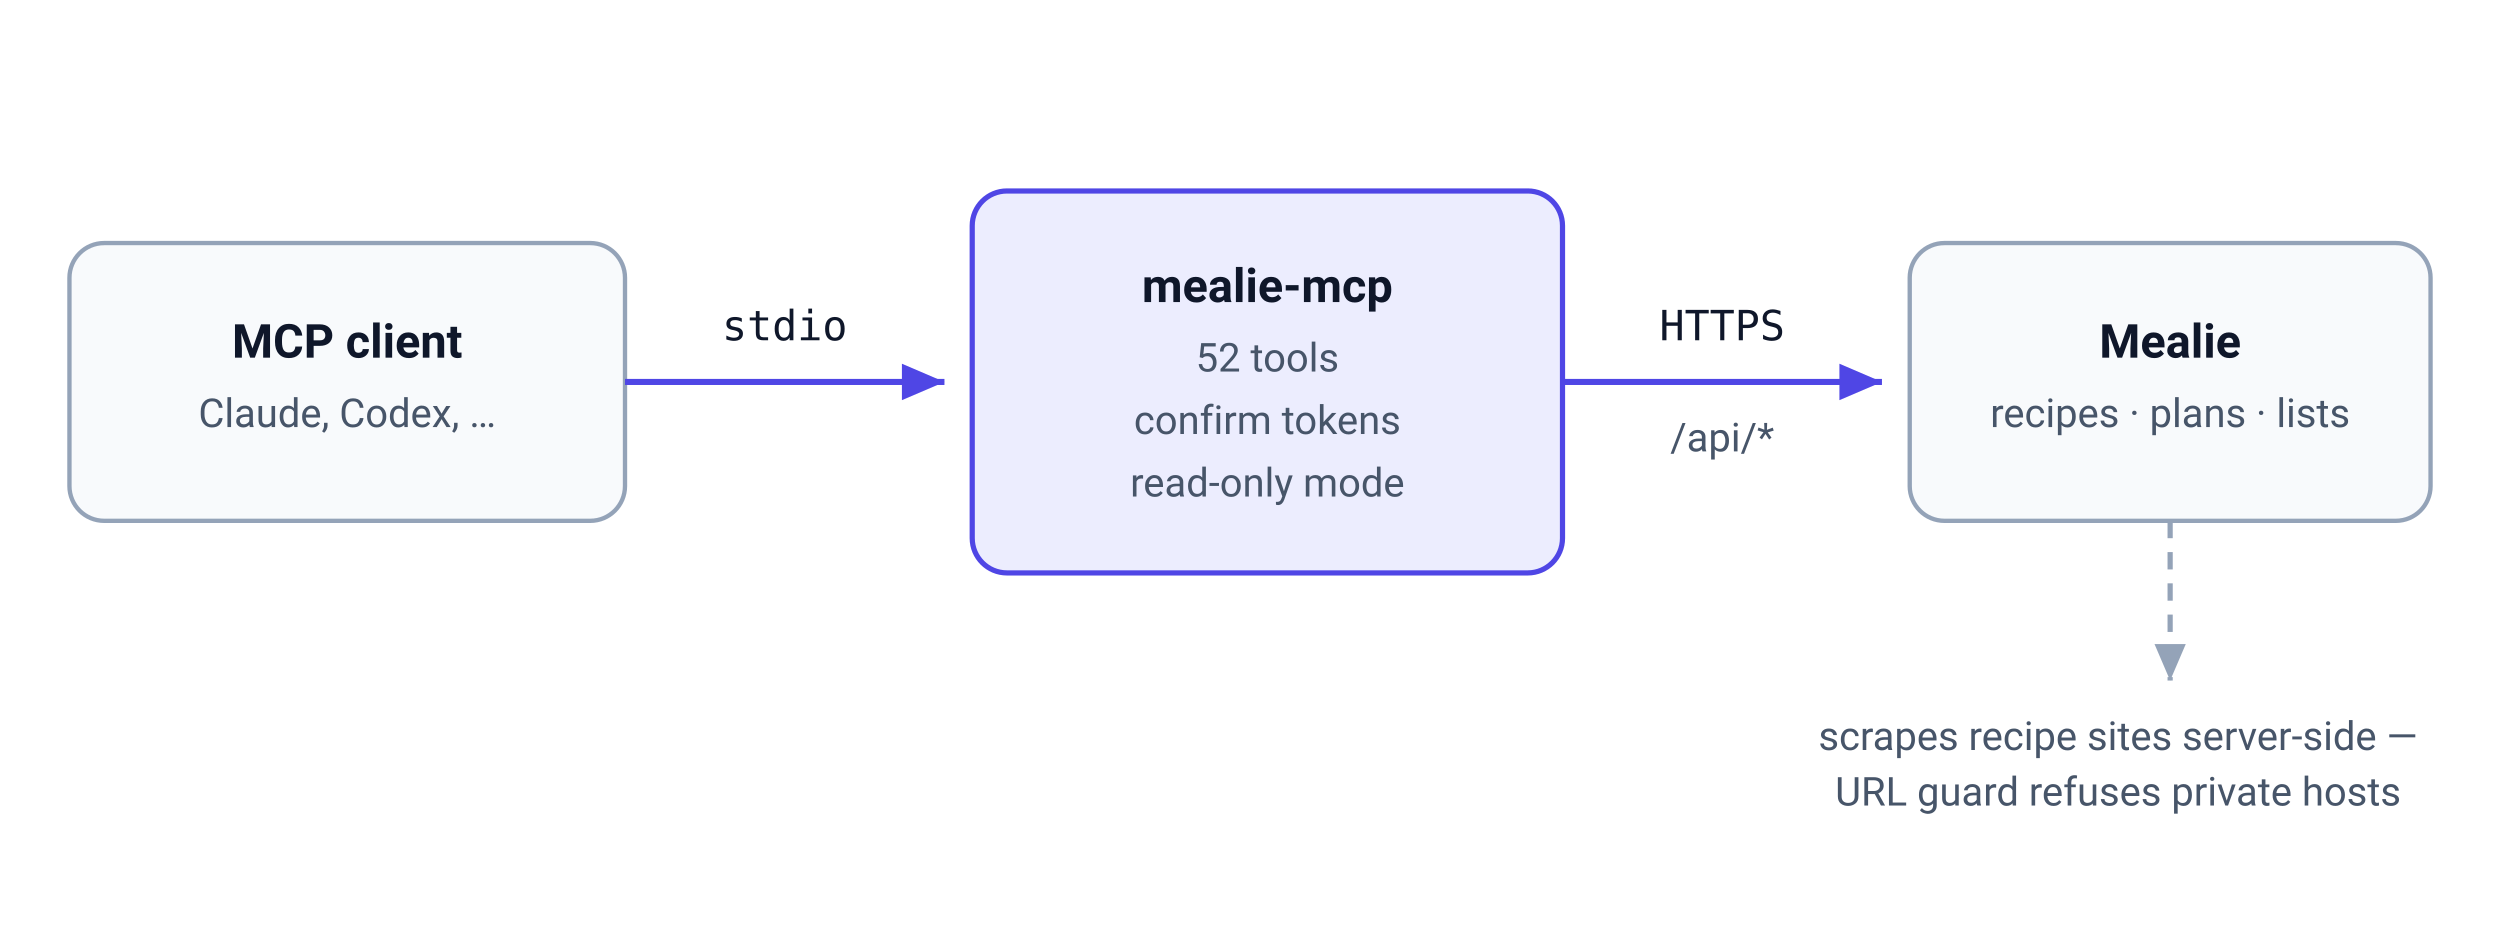
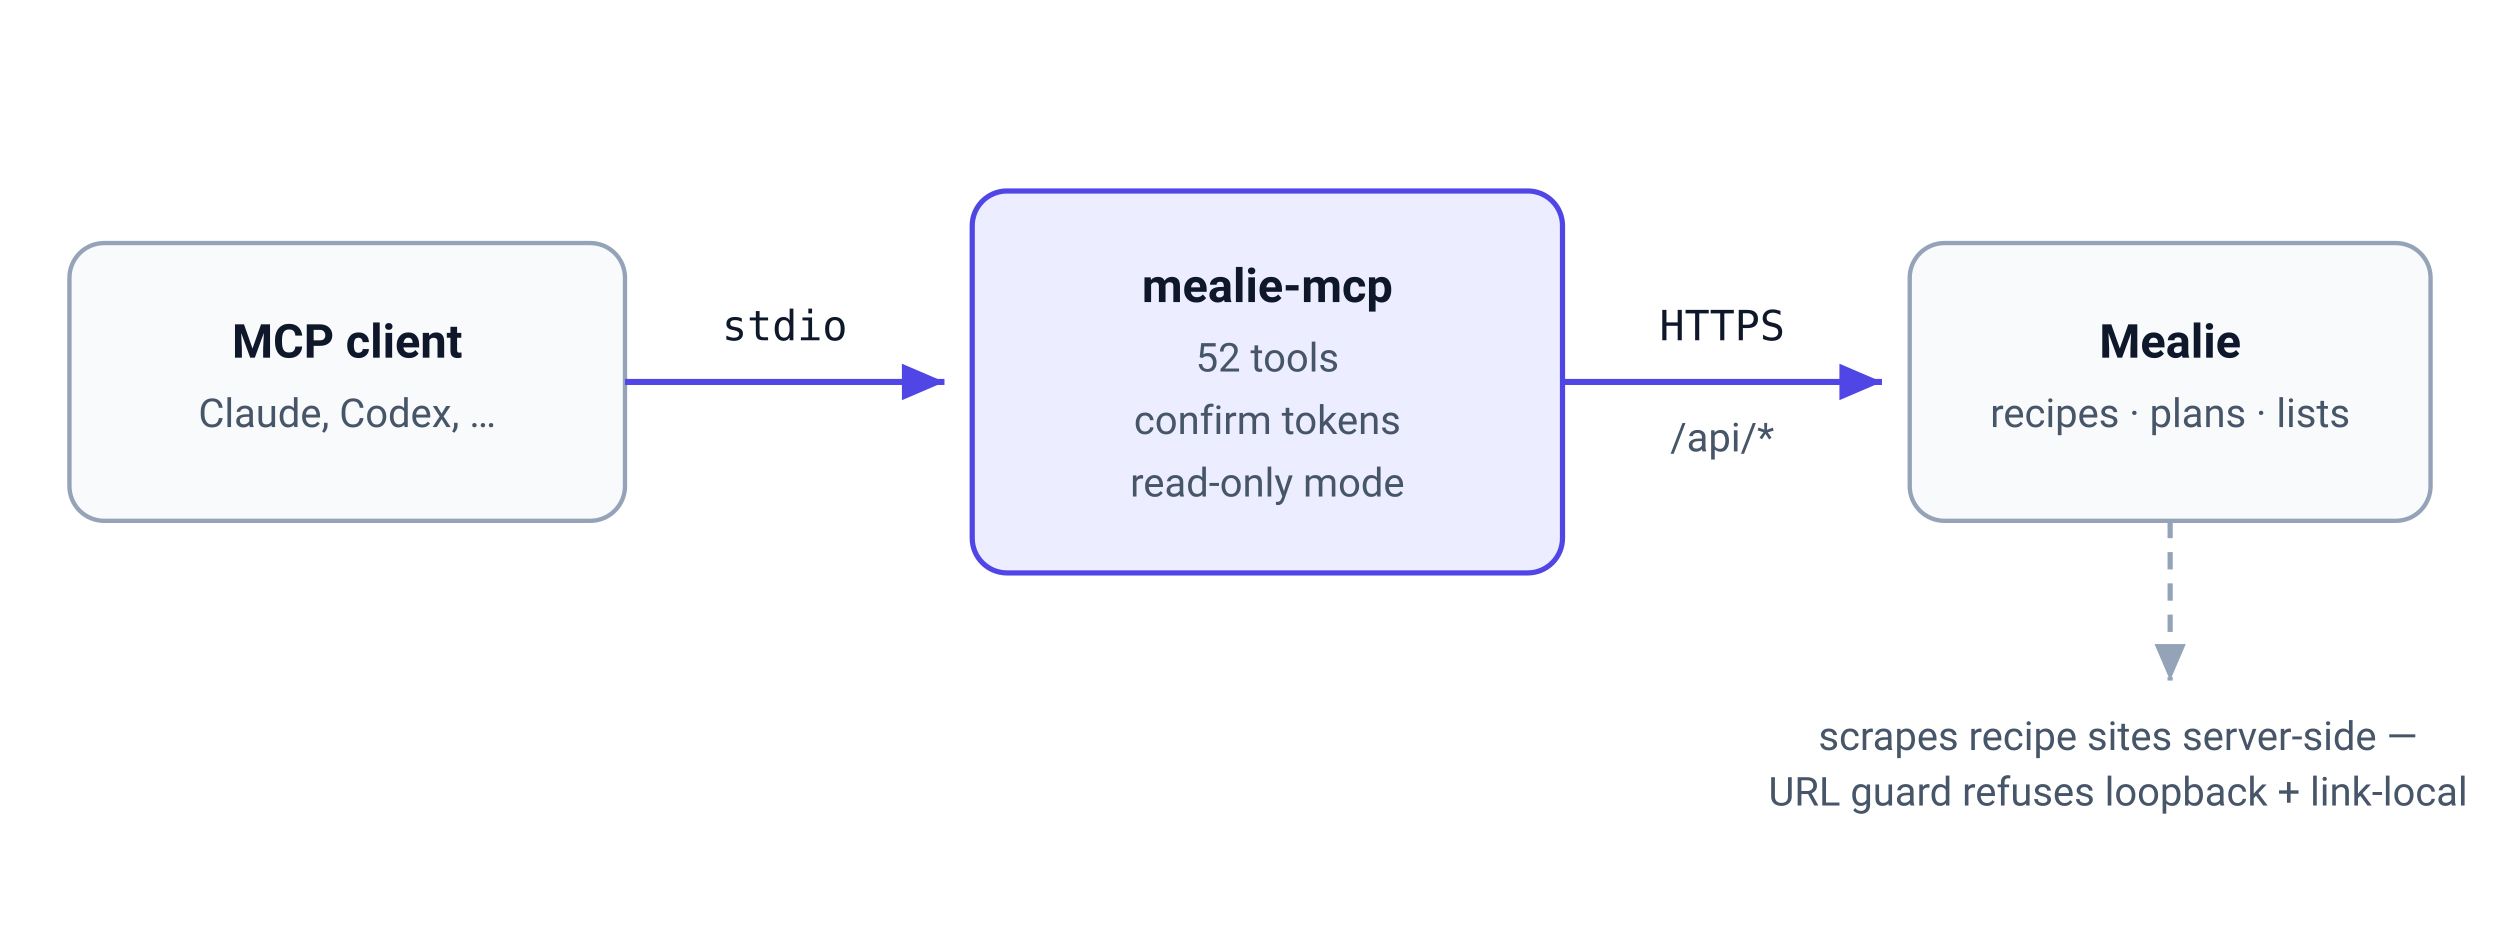
<svg xmlns="http://www.w3.org/2000/svg" viewBox="0 0 720 268" width="720" height="268" role="img" aria-labelledby="arch-title arch-desc">
  <style>
    .node { stroke-width: 1.25; }
    .node-accent { stroke-width: 1.5; }
    .edge { stroke-width: 1.5; fill: none; }
    .edge-accent { stroke-width: 1.75; fill: none; }
    .edge-dashed { stroke-dasharray: 5 4; }
    text { font-family: ui-sans-serif, system-ui, -apple-system, "Segoe UI", Roboto, "DejaVu Sans", sans-serif; font-size: 13px; }
    .label-title { font-size: 13.5px; font-weight: 600; }
    .label-mono { font-family: ui-monospace, SFMono-Regular, Menlo, Consolas, "DejaVu Sans Mono", monospace; font-size: 12px; }
    .label-muted { font-size: 11.5px; }

    .node { fill: #f8fafc; stroke: #94a3b8; }
    .node-accent { fill: rgba(99, 102, 241, 0.12); stroke: #4f46e5; }
    .edge { stroke: #94a3b8; }
    .edge-accent { stroke: #4f46e5; }
    text { fill: #0f172a; }
    .label-muted { fill: #475569; }
    marker path { fill: #94a3b8; stroke: none; }
    marker.accent path { fill: #4f46e5; }
  </style>
  <defs>
    <marker id="arch-arrow" markerWidth="9" markerHeight="9" refX="7" refY="3" orient="auto">
      <path d="M0,0 L7,3 L0,6 z" />
    </marker>
    <marker id="arch-arrow-accent" class="accent" markerWidth="9" markerHeight="9" refX="7" refY="3" orient="auto">
      <path d="M0,0 L7,3 L0,6 z" />
    </marker>
  </defs>
  <rect class="node" x="20" y="70" width="160" height="80" rx="10" />
  <text class="label-title" x="100" y="103" text-anchor="middle">MCP client</text>
  <text class="label-muted" x="100" y="123" text-anchor="middle">Claude, Codex, …</text>
  <rect class="node-accent" x="280" y="55" width="170" height="110" rx="10" />
  <text class="label-title" x="365" y="87" text-anchor="middle">mealie-mcp</text>
  <text class="label-muted" x="365" y="107" text-anchor="middle">52 tools</text>
  <text class="label-muted" x="365" y="125" text-anchor="middle">confirm tokens</text>
  <text class="label-muted" x="365" y="143" text-anchor="middle">read-only mode</text>
  <rect class="node" x="550" y="70" width="150" height="80" rx="10" />
  <text class="label-title" x="625" y="103" text-anchor="middle">Mealie</text>
  <text class="label-muted" x="625" y="123" text-anchor="middle">recipes · plans · lists</text>
  <path class="edge-accent" d="M180,110 L272,110" marker-end="url(#arch-arrow-accent)" />
  <text class="label-mono" x="226" y="98" text-anchor="middle">stdio</text>
  <path class="edge-accent" d="M450,110 L542,110" marker-end="url(#arch-arrow-accent)" />
  <text class="label-mono" x="496" y="98" text-anchor="middle">HTTPS</text>
  <text class="label-muted" x="496" y="130" text-anchor="middle">/api/*</text>
  <path class="edge edge-dashed" d="M625,150 L625,196" marker-end="url(#arch-arrow)" />
  <text class="label-muted" x="610" y="216" text-anchor="middle">scrapes recipe sites server-side —</text>
-   <text class="label-muted" x="610" y="232" text-anchor="middle">URL guard refuses private hosts</text>
+   <text class="label-muted" x="610" y="232" text-anchor="middle">URL guard refuses loopback + link-local</text>
</svg>
